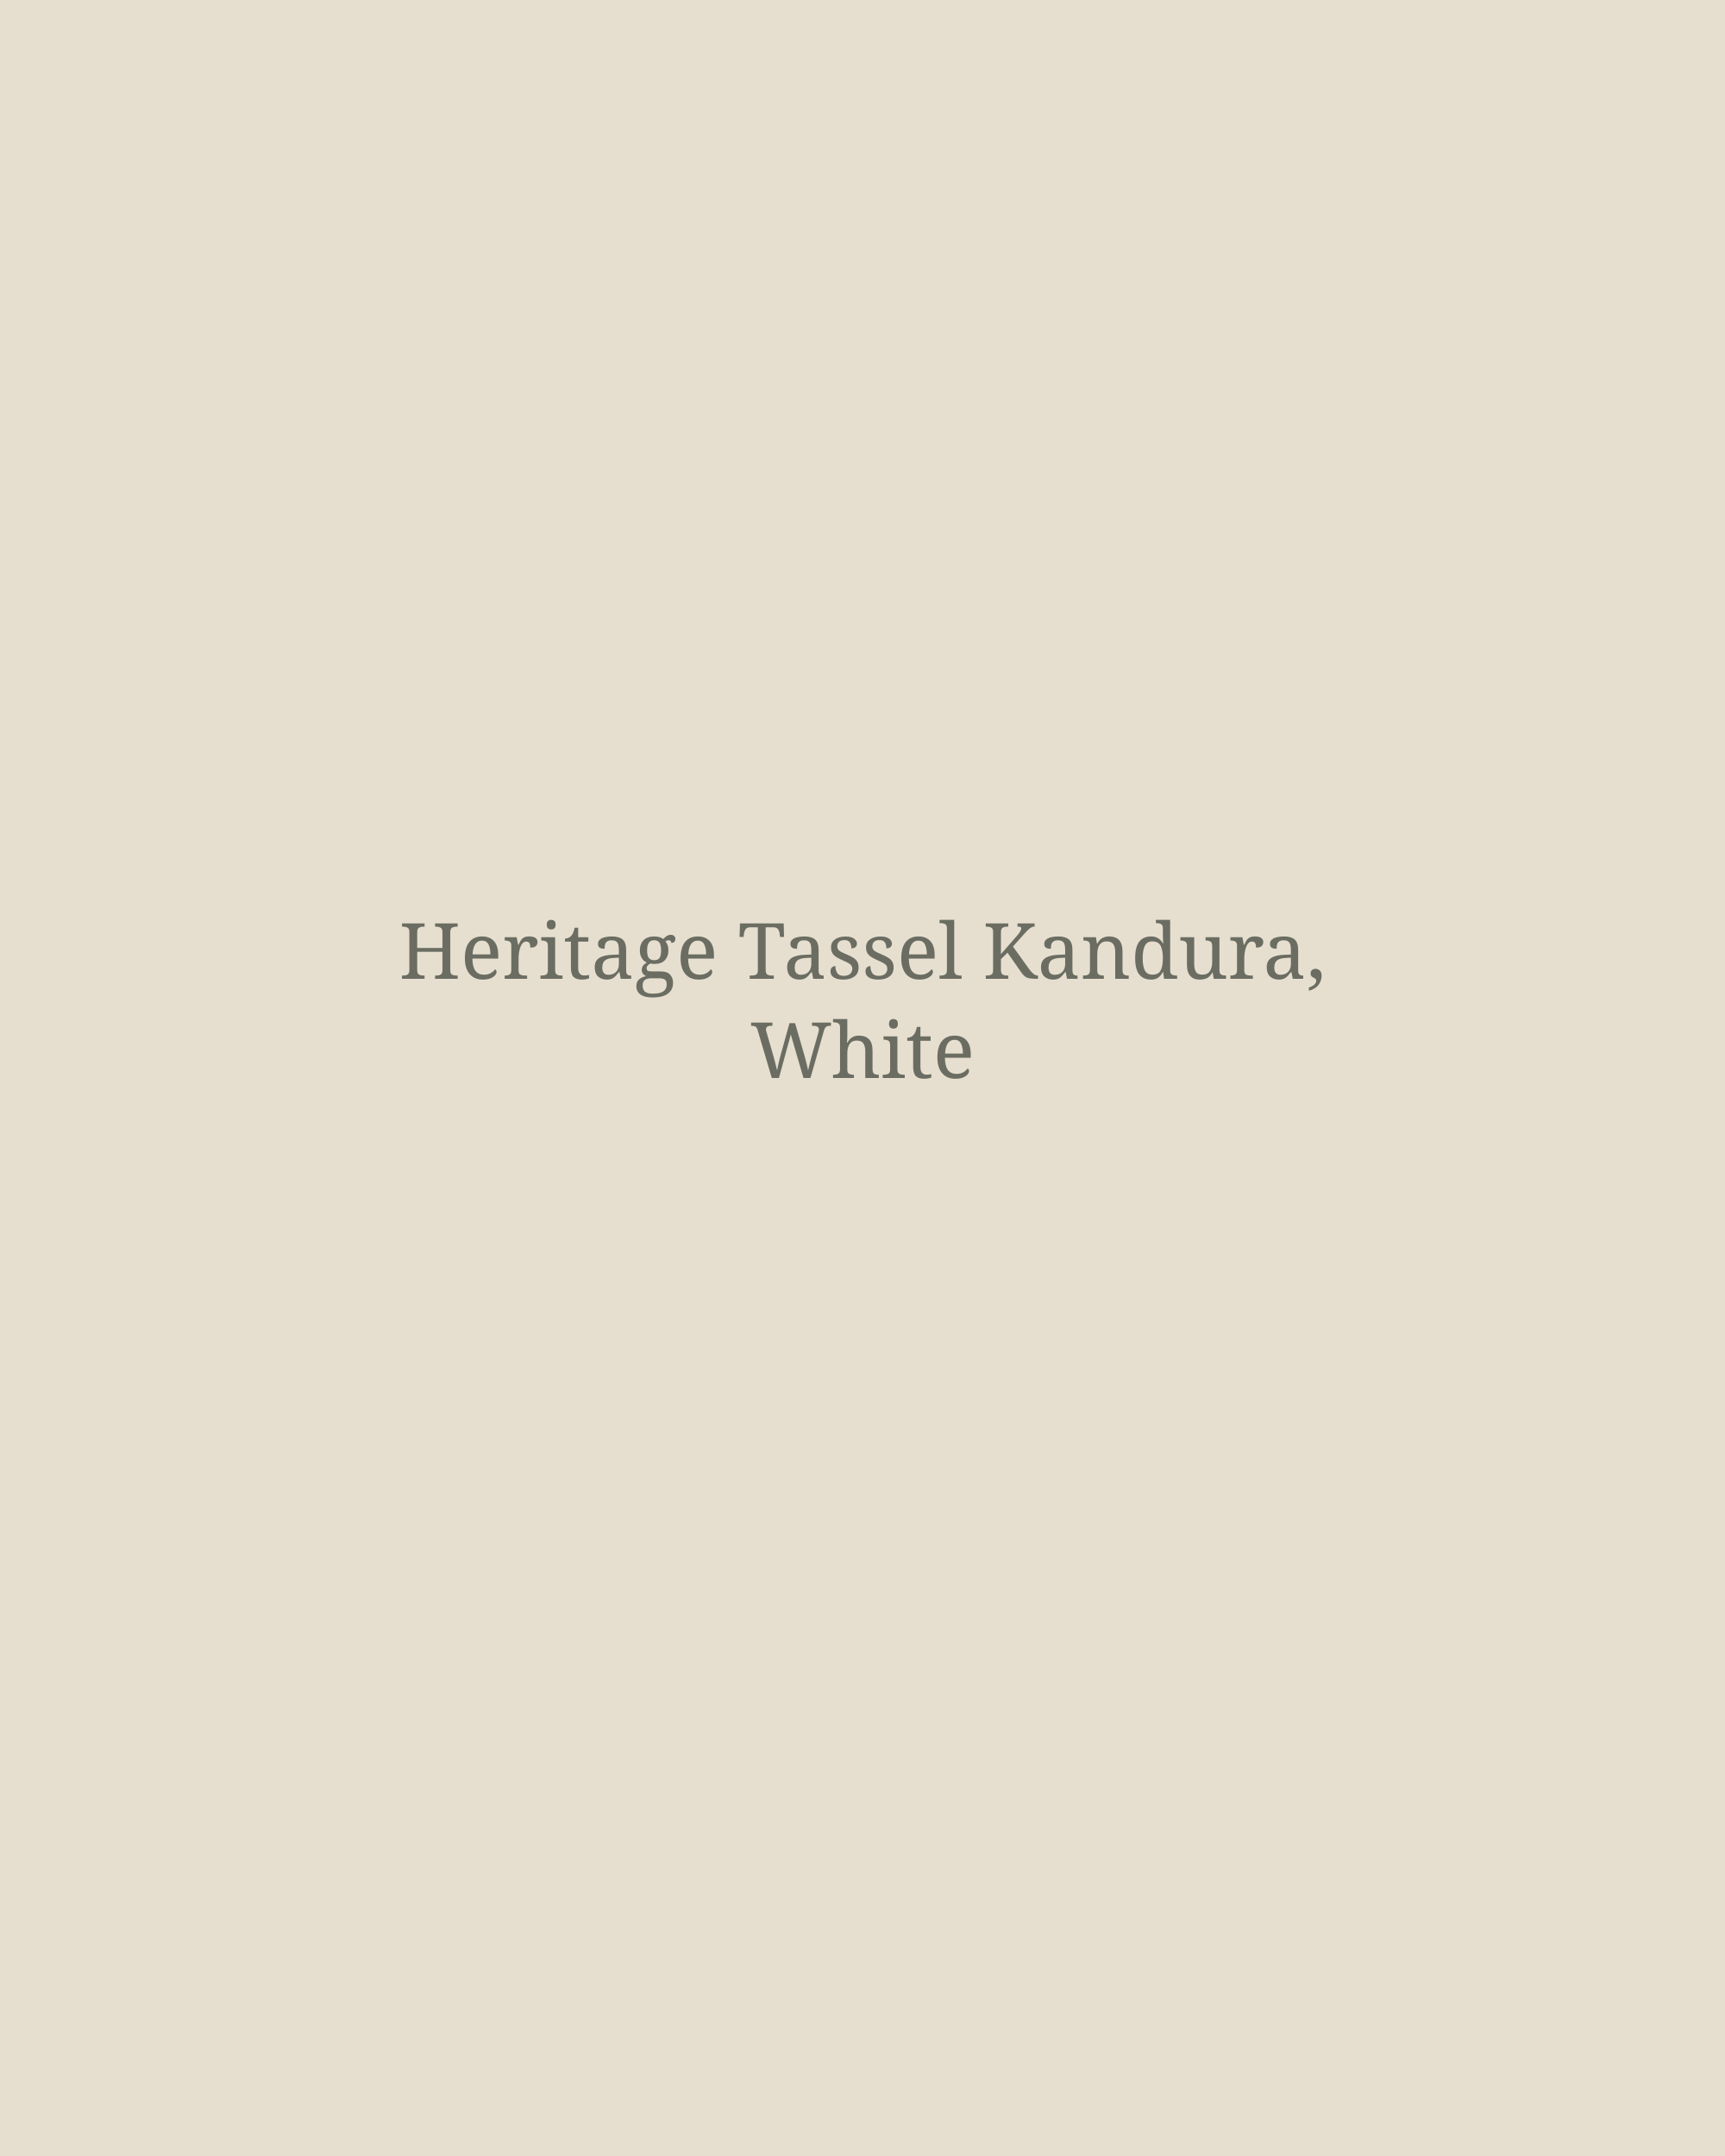
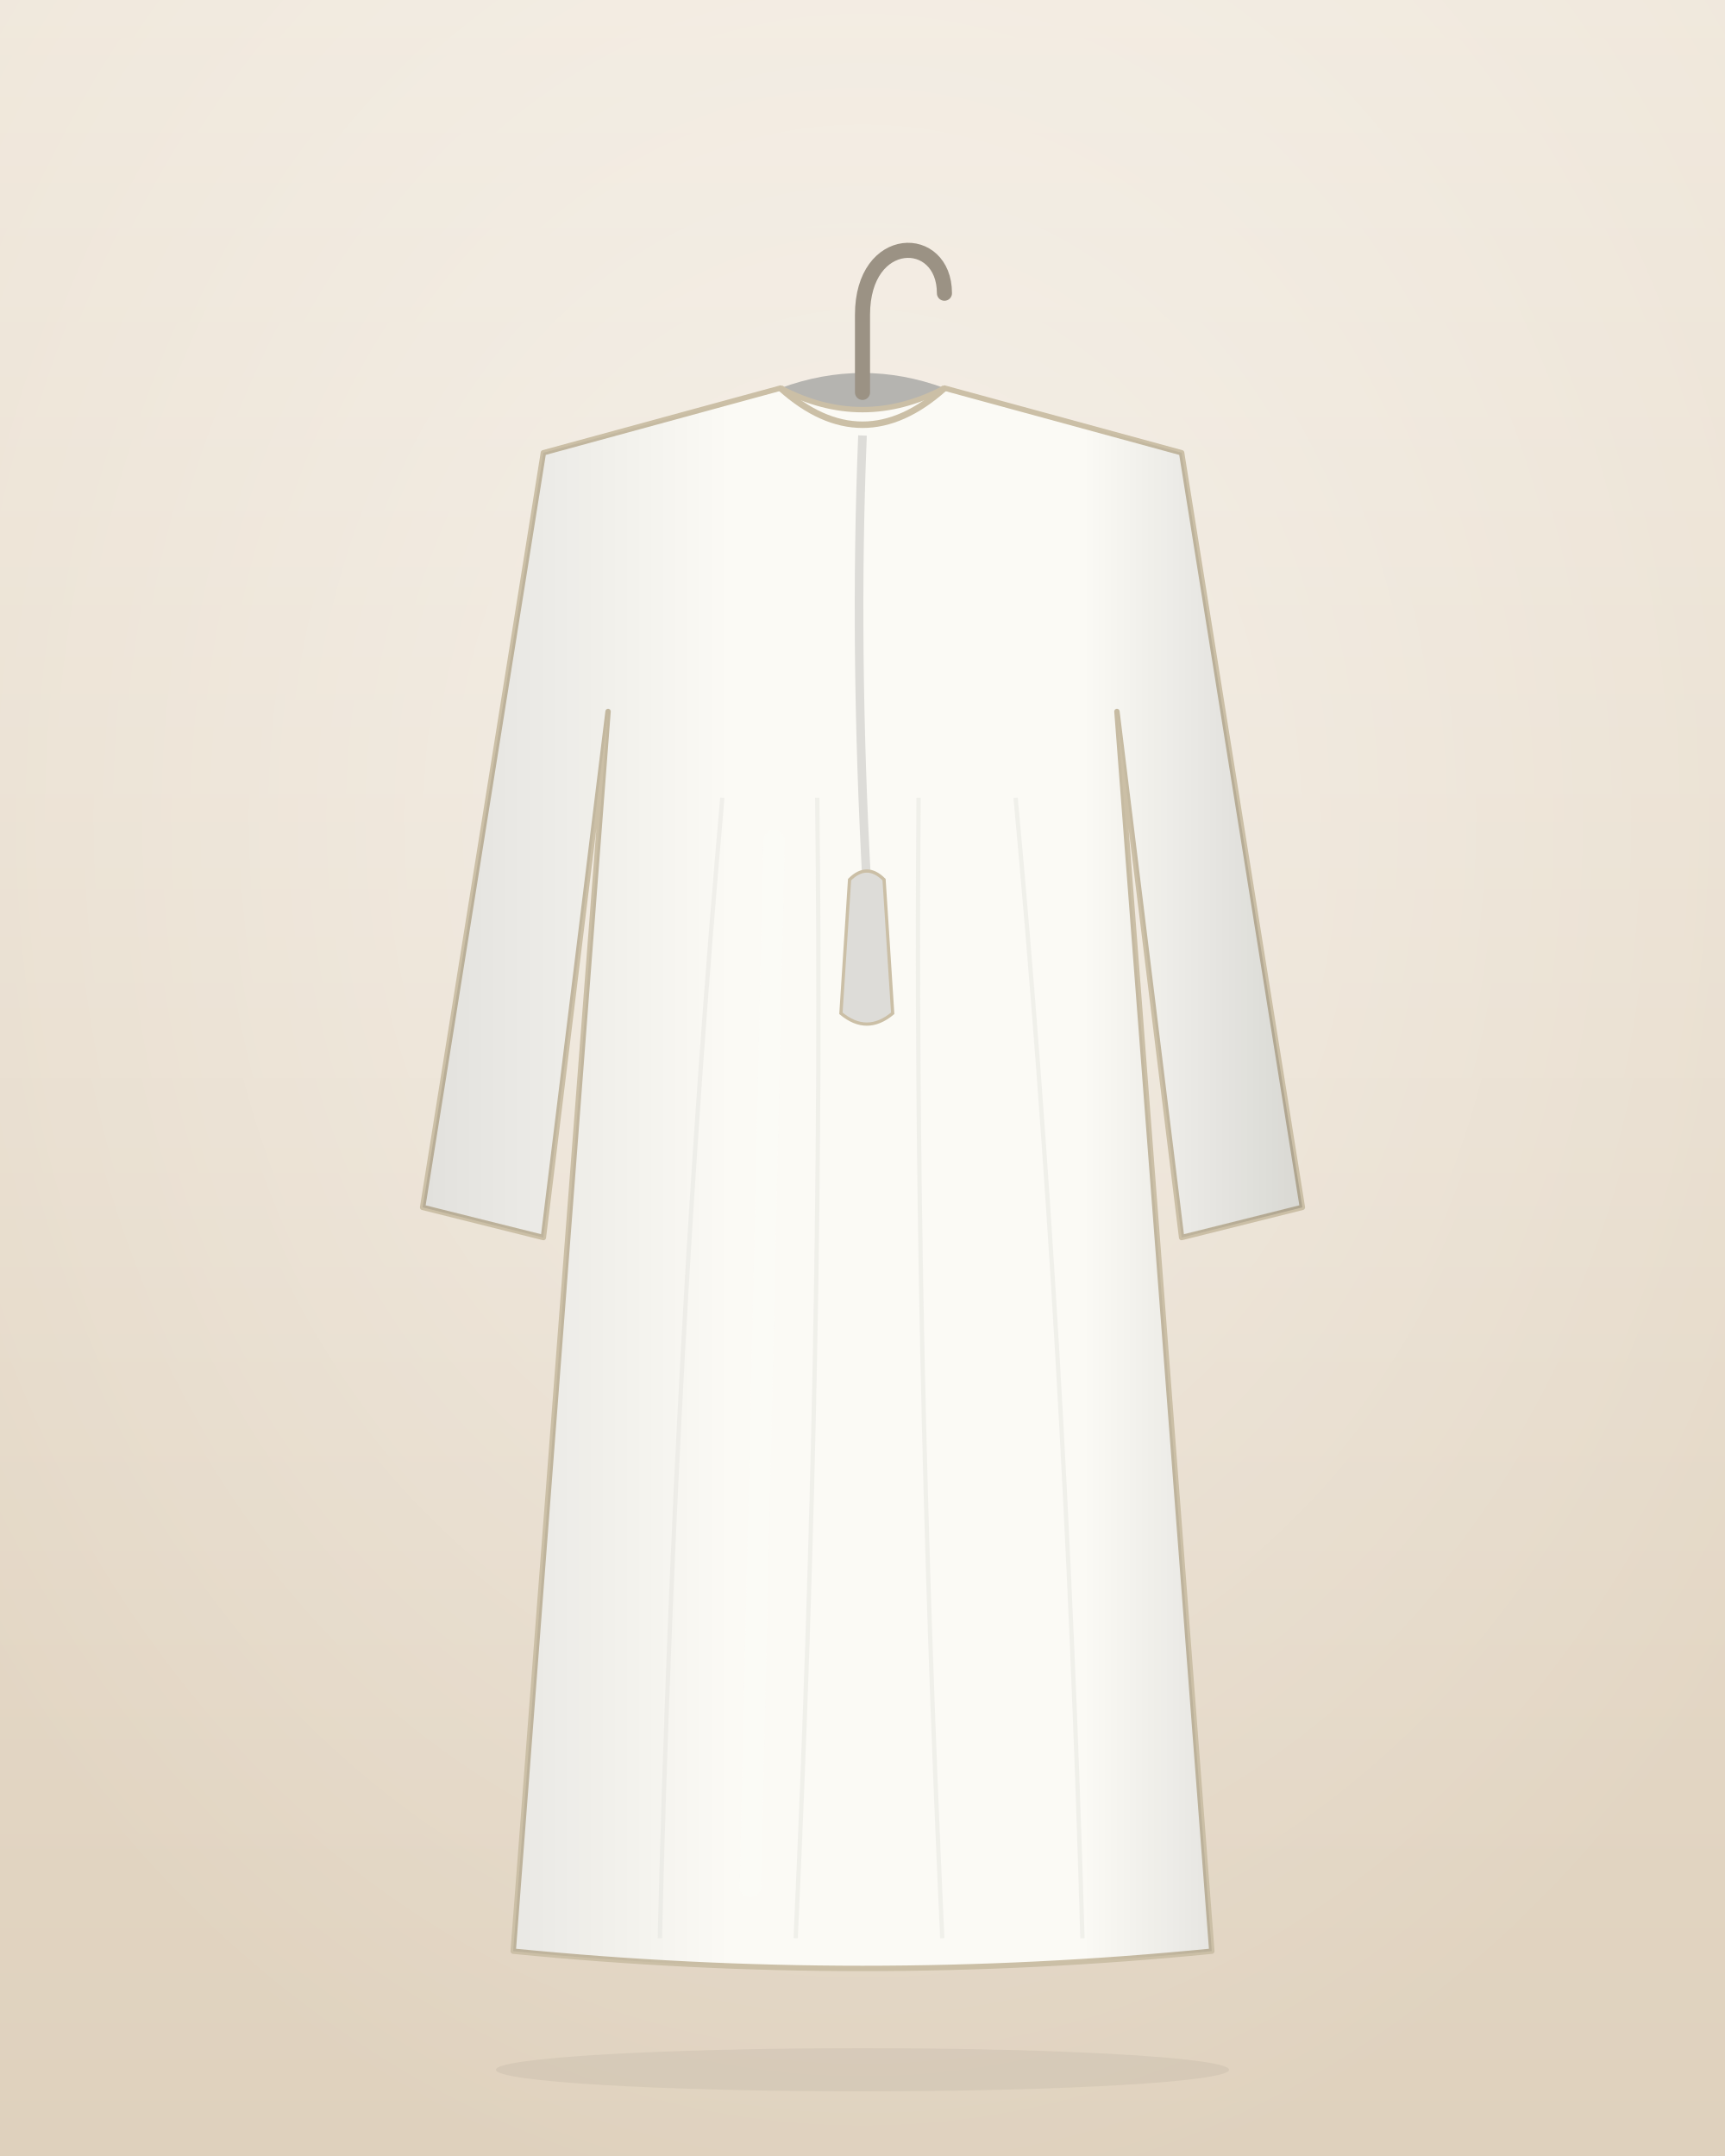
- <svg xmlns="http://www.w3.org/2000/svg" width="800" height="1000" viewBox="0 0 800 1000">
-   <rect width="100%" height="100%" fill="#e6dfcf" />
-   <text x="50%" y="454.0" font-family="Georgia,serif" font-size="36" fill="#6b6d62" text-anchor="middle">Heritage Tassel Kandura,</text>
-   <text x="50%" y="500.0" font-family="Georgia,serif" font-size="36" fill="#6b6d62" text-anchor="middle">White</text>
+ <svg xmlns="http://www.w3.org/2000/svg" viewBox="0 0 800 1000" width="800" height="1000">
+   <defs>
+     <linearGradient id="bg" x1="0" y1="0" x2="0" y2="1">
+       <stop offset="0" stop-color="#f0e8dc" />
+       <stop offset="1" stop-color="#dfd1bd" />
+     </linearGradient>
+     <radialGradient id="bg-glow" cx="0.5" cy="0.38" r="0.65">
+       <stop offset="0" stop-color="#fff" stop-opacity="0.45" />
+       <stop offset="1" stop-color="#fff" stop-opacity="0" />
+     </radialGradient>
+     <linearGradient id="p-sh" x1="0" y1="0" x2="1" y2="0">
+       <stop offset="0" stop-color="#000" stop-opacity="0.10" />
+       <stop offset="0.35" stop-color="#000" stop-opacity="0" />
+       <stop offset="0.75" stop-color="#000" stop-opacity="0" />
+       <stop offset="1" stop-color="#000" stop-opacity="0.14" />
+     </linearGradient>
+   </defs>
+   <rect width="800" height="1000" fill="url(#bg)" />
+   <rect width="800" height="1000" fill="url(#bg-glow)" />
+   <path d="M362 180 Q400 166 438 180 Q400 200 362 180Z" fill="#b5b4b0" />
+   <path d="M400 182V146C400 108 438 108 438 136" fill="none" stroke="#9b9284" stroke-width="7" stroke-linecap="round" />
+   <path d="M362 180 L252 210 L196 560 L252 574 L282 330 L238 905 Q400 921 562 905 L518 330 L548 574 L604 560 L548 210 L438 180 Q400 200 362 180Z" fill="#fbfaf5" stroke="#cbbfa6" stroke-width="2.5" stroke-linejoin="round" />
+   <path d="M362 180 L252 210 L196 560 L252 574 L282 330 L238 905 Q400 921 562 905 L518 330 L548 574 L604 560 L548 210 L438 180 Q400 200 362 180Z" fill="url(#p-sh)" />
+   <path d="M335 370 Q313 618 306 899" fill="none" stroke="#dddcd8" stroke-width="2" opacity="0.35" />
+   <path d="M379 370 Q382 618 369 899" fill="none" stroke="#dddcd8" stroke-width="2" opacity="0.35" />
+   <path d="M426 370 Q424 618 437 899" fill="none" stroke="#dddcd8" stroke-width="2" opacity="0.35" />
+   <path d="M471 370 Q494 618 502 899" fill="none" stroke="#dddcd8" stroke-width="2" opacity="0.35" />
+   <path d="M359 390 L348 875" stroke="#fcfcf8" stroke-width="10" opacity="0.35" stroke-linecap="round" />
+   <path d="M362 180 Q400 214 438 180" fill="none" stroke="#cbbfa6" stroke-width="3" />
+   <path d="M400 202 Q396 300 402 410" fill="none" stroke="#dddcd8" stroke-width="4" />
+   <path d="M394 408 Q402 400 410 408 L414 470 Q402 480 390 470Z" fill="#dddcd8" stroke="#cbbfa6" stroke-width="1.5" />
+   <ellipse cx="400" cy="960" rx="170" ry="10.0" fill="#23261f" opacity="0.06" />
</svg>
